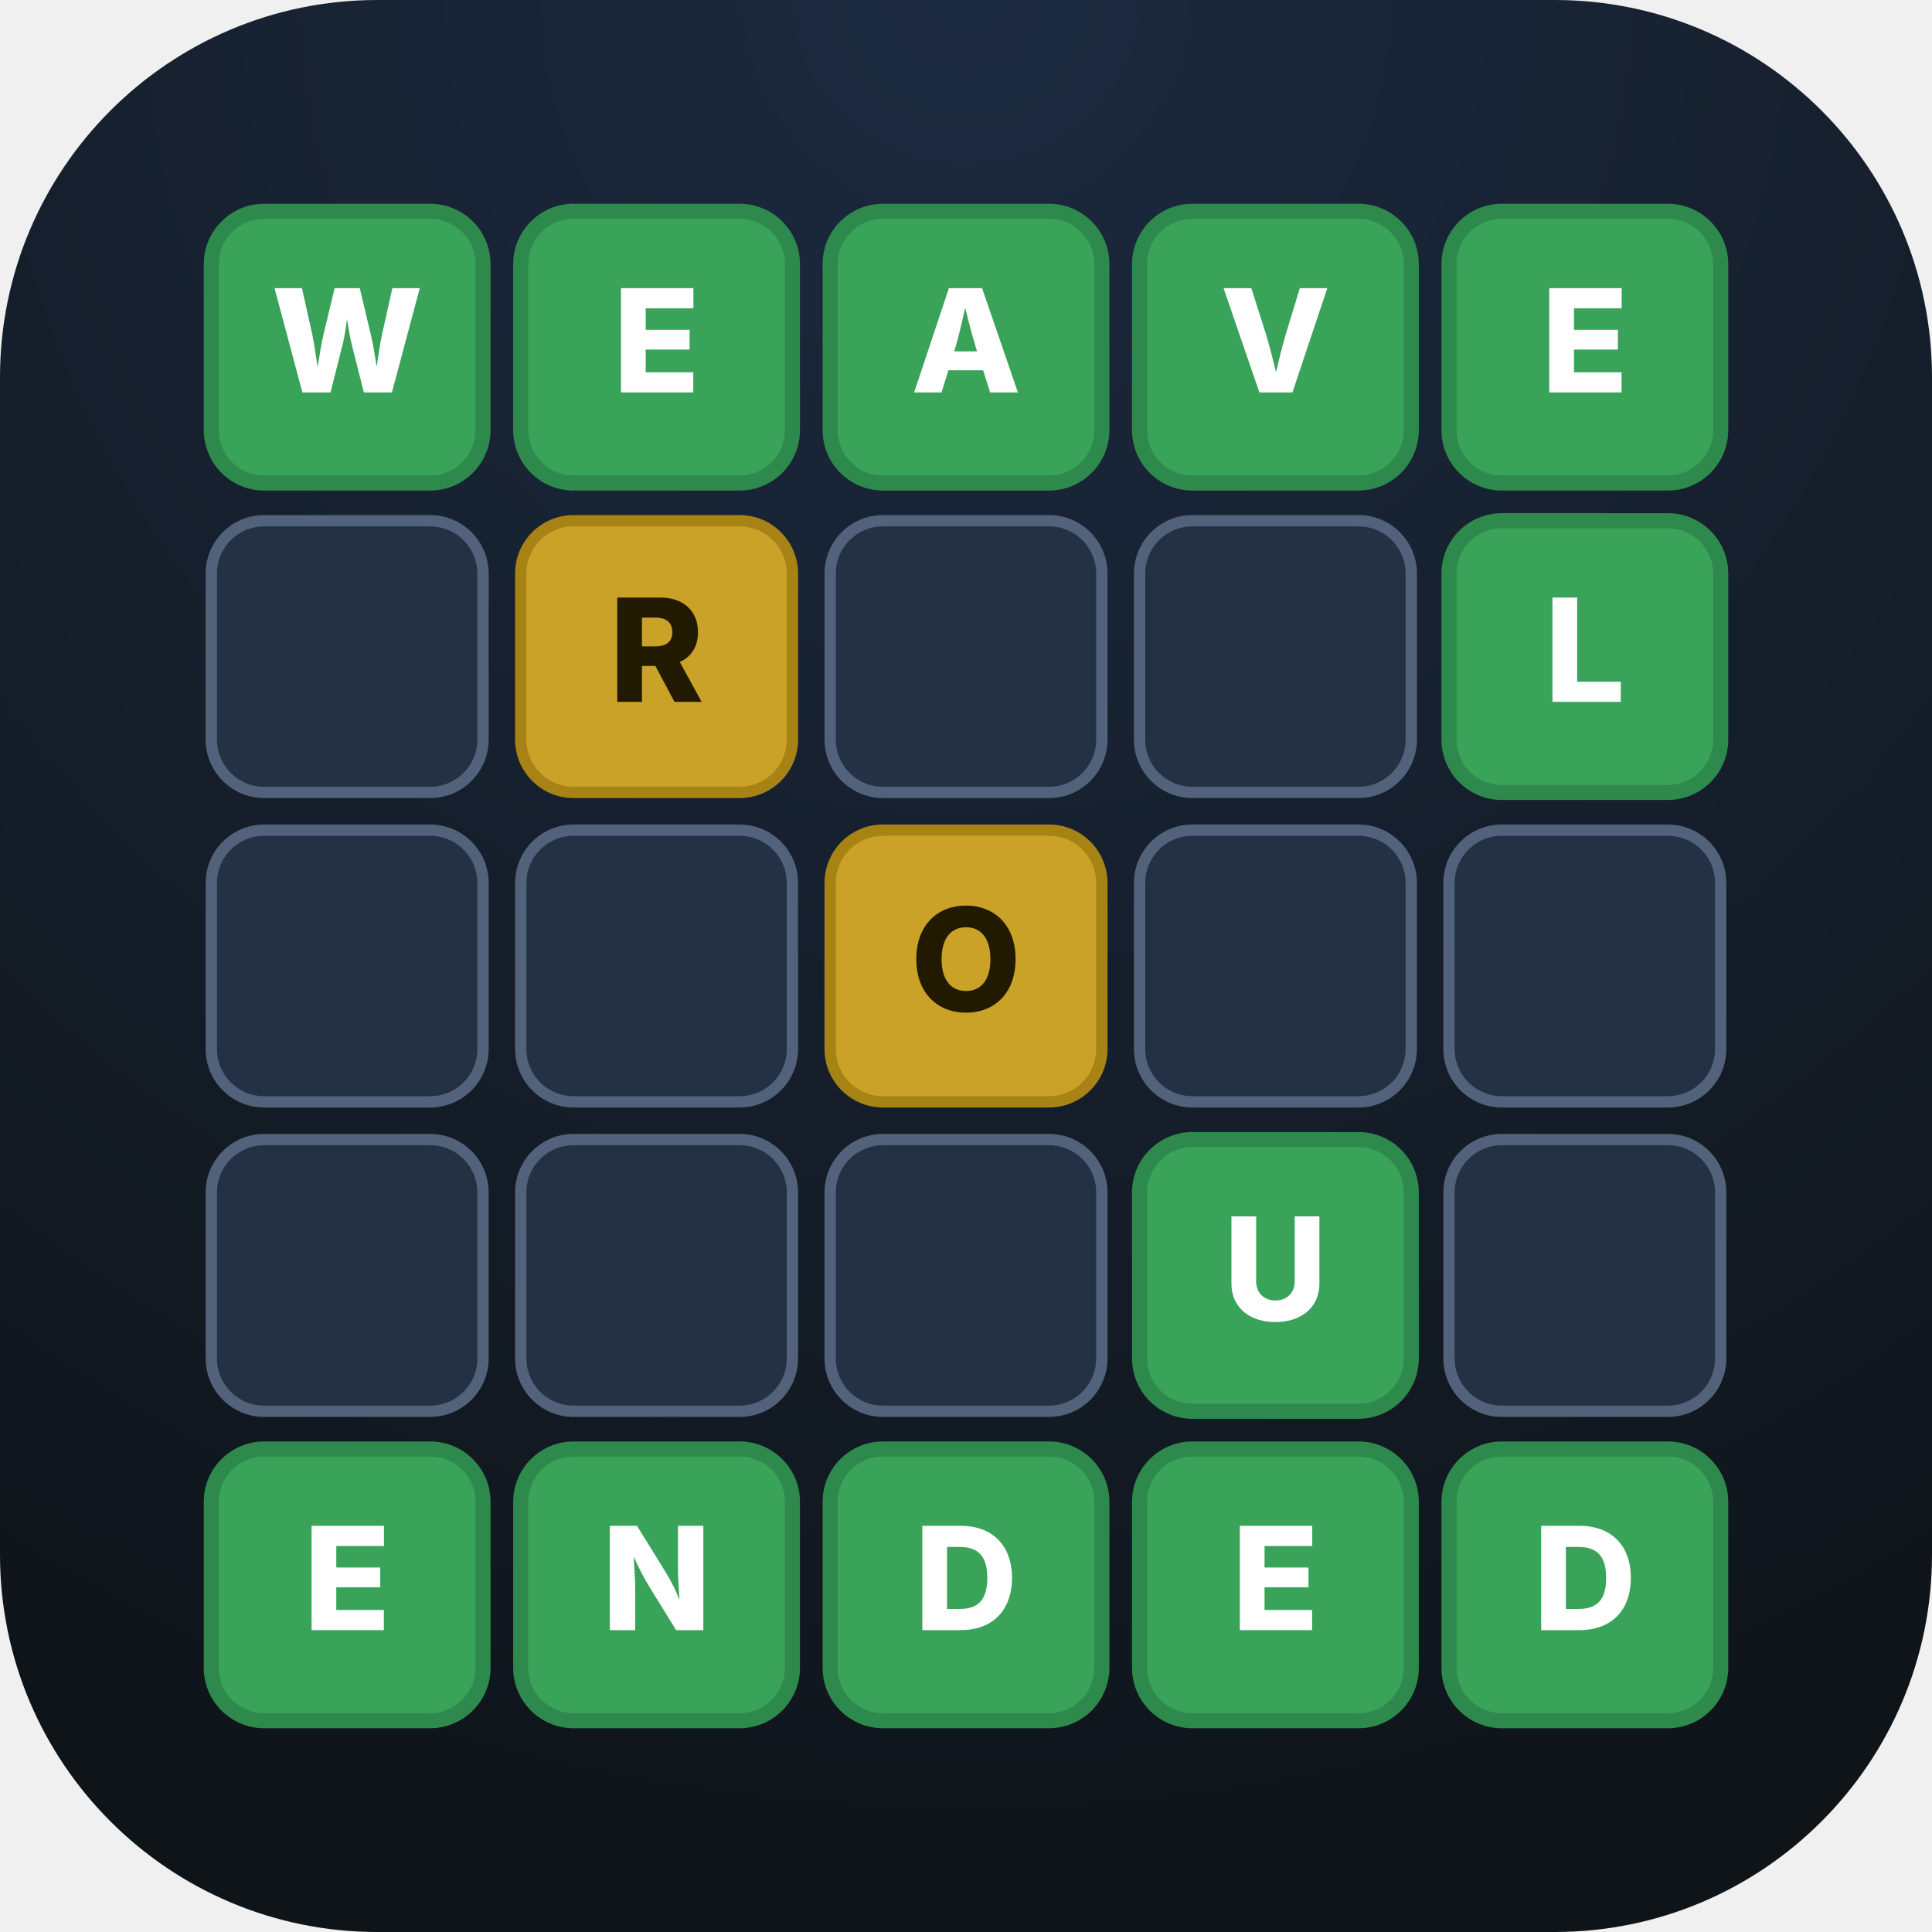
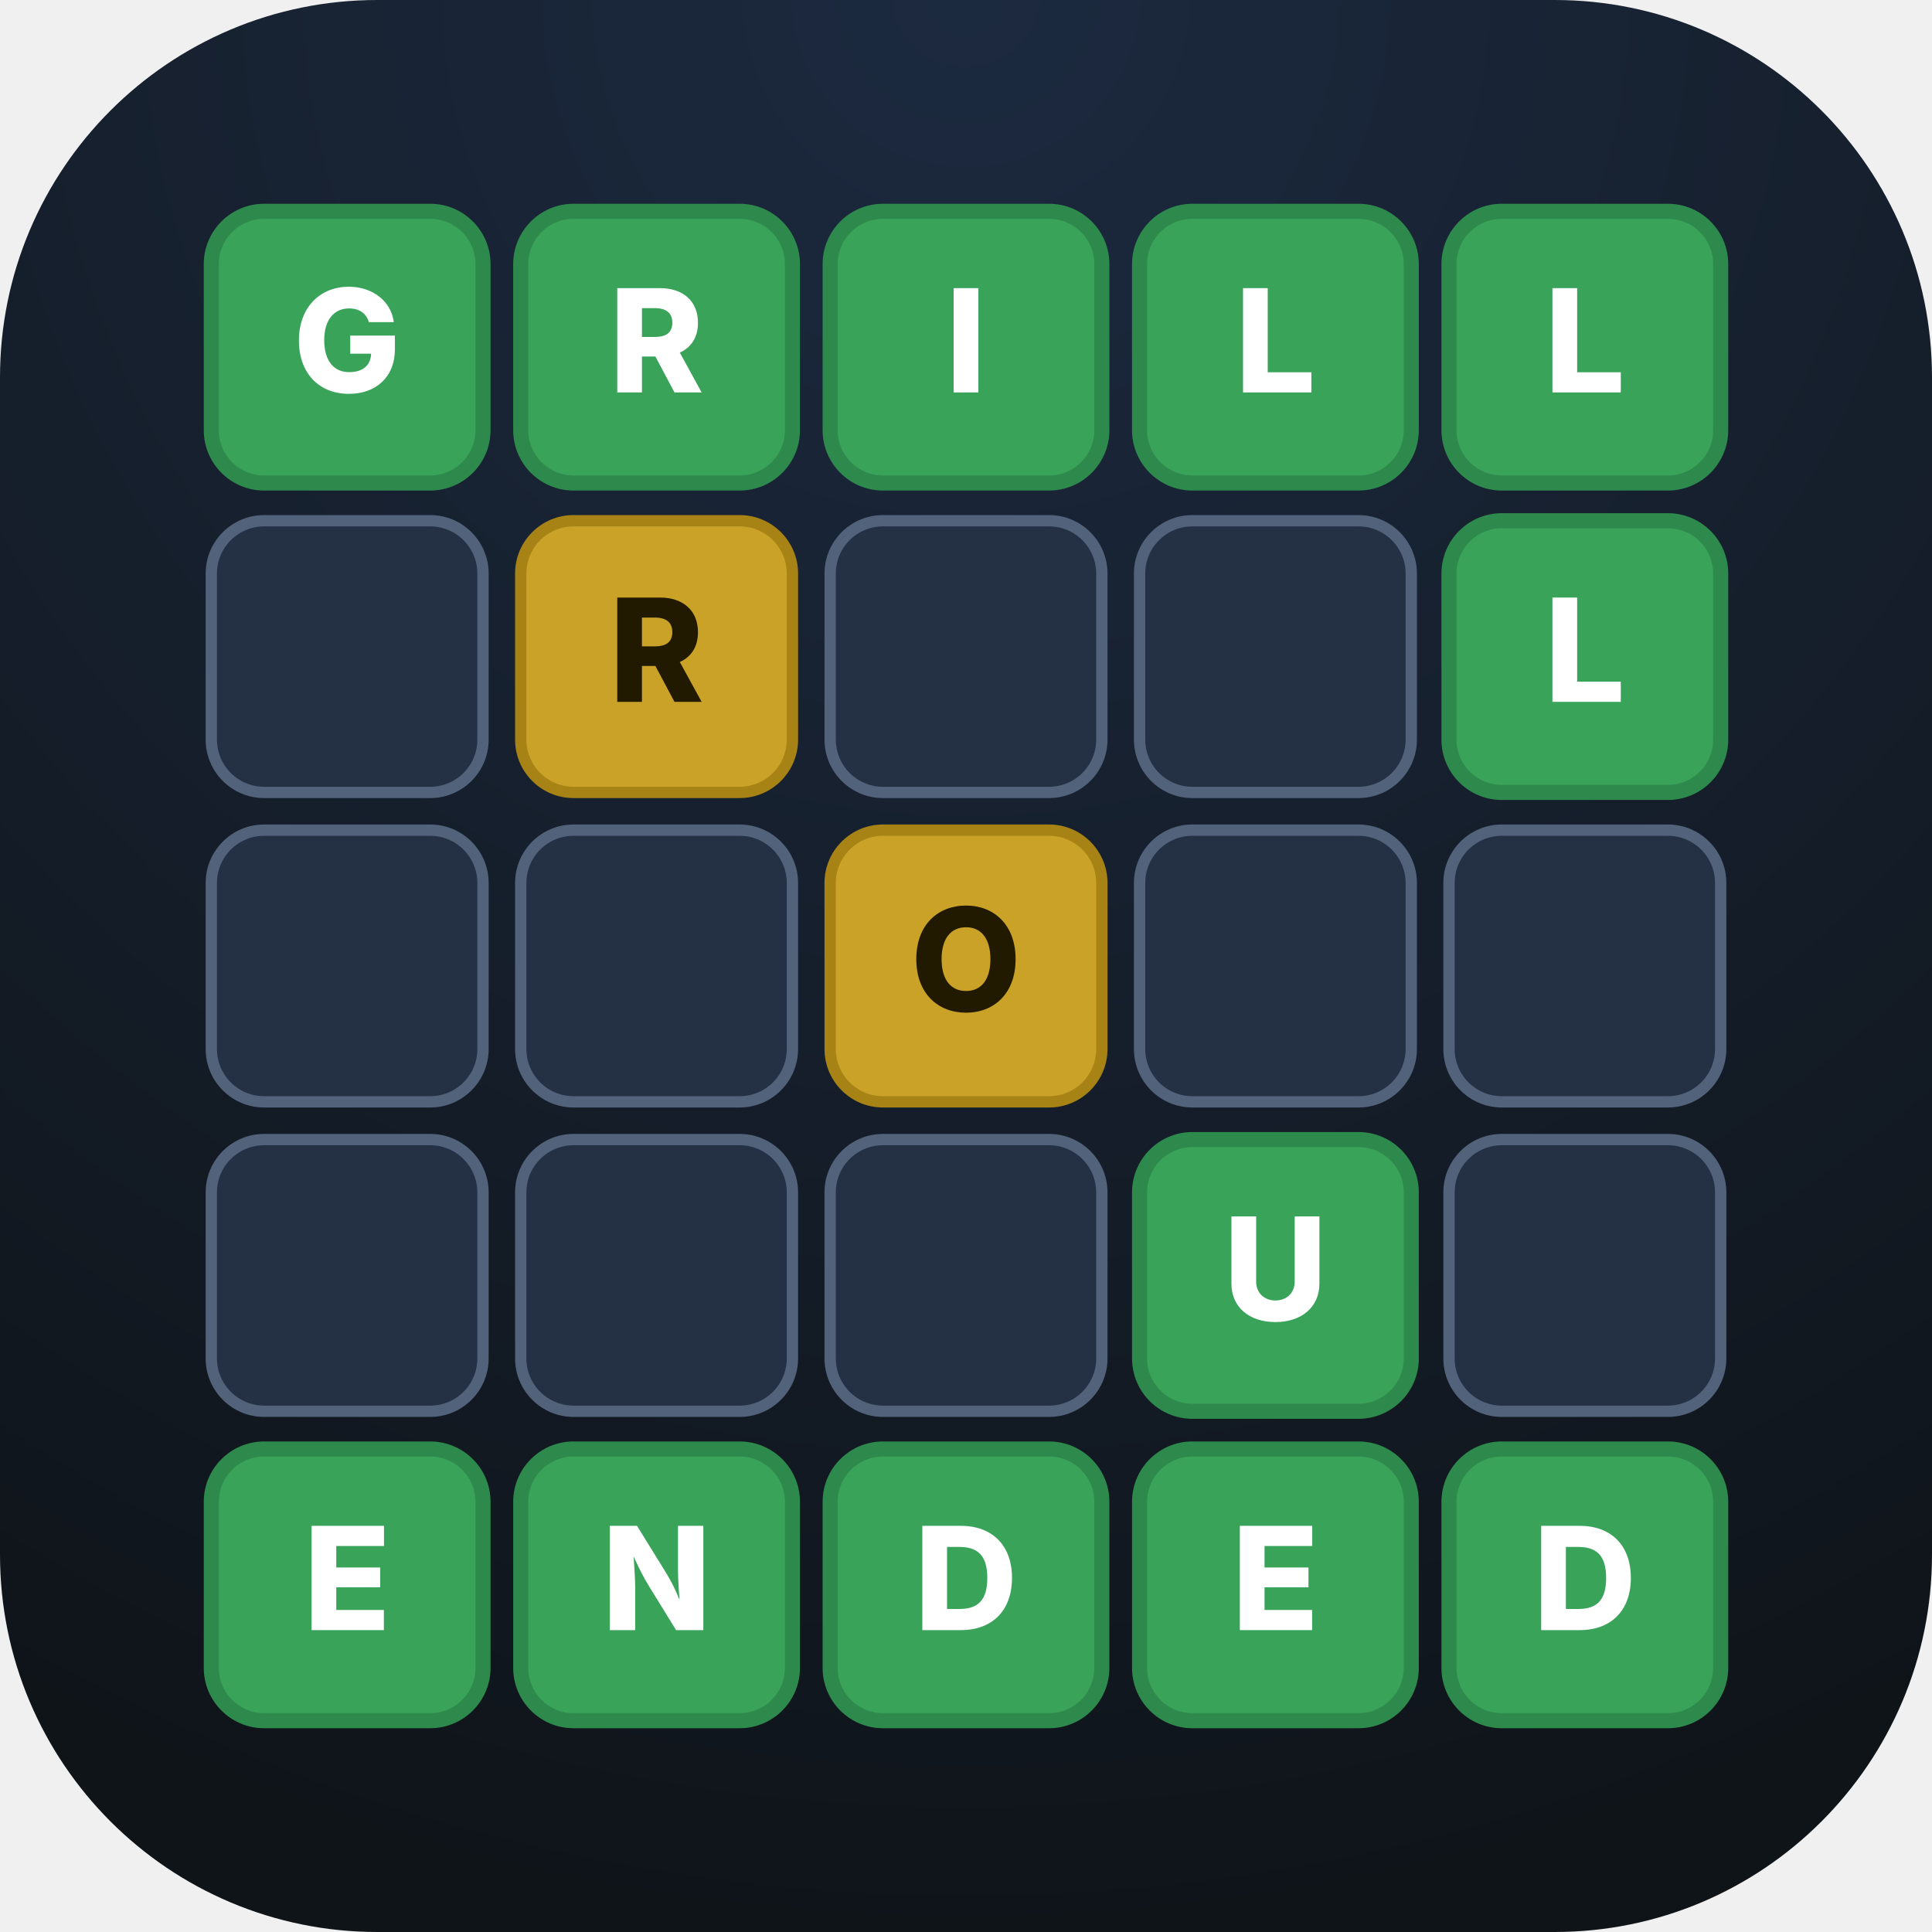
<svg xmlns="http://www.w3.org/2000/svg" viewBox="0 0 512 512" width="100%" height="100%">
  <defs>
    <radialGradient id="bg" cx="50%" cy="0%" r="100%">
      <stop offset="0%" stop-color="#1c2a40" />
      <stop offset="100%" stop-color="#0f1419" />
    </radialGradient>
  </defs>
  <rect width="512" height="512" rx="100" fill="url(#bg)" />
  <g transform="translate(56, 56)">
    <rect x="0" y="0" width="72" height="72" rx="14" fill="#3aa35a" stroke="#2e8a4c" stroke-width="4" />
-     <text x="36" y="48" fill="#ffffff" font-family="system-ui, -apple-system, sans-serif" font-weight="800" font-size="38" text-anchor="middle">W</text>
+     <text x="36" y="48" fill="#ffffff" font-family="system-ui, -apple-system, sans-serif" font-weight="800" font-size="38" text-anchor="middle">G</text>
    <rect x="82" y="0" width="72" height="72" rx="14" fill="#3aa35a" stroke="#2e8a4c" stroke-width="4" />
-     <text x="118" y="48" fill="#ffffff" font-family="system-ui, -apple-system, sans-serif" font-weight="800" font-size="38" text-anchor="middle">E</text>
+     <text x="118" y="48" fill="#ffffff" font-family="system-ui, -apple-system, sans-serif" font-weight="800" font-size="38" text-anchor="middle">R</text>
    <rect x="164" y="0" width="72" height="72" rx="14" fill="#3aa35a" stroke="#2e8a4c" stroke-width="4" />
-     <text x="200" y="48" fill="#ffffff" font-family="system-ui, -apple-system, sans-serif" font-weight="800" font-size="38" text-anchor="middle">A</text>
+     <text x="200" y="48" fill="#ffffff" font-family="system-ui, -apple-system, sans-serif" font-weight="800" font-size="38" text-anchor="middle">I</text>
    <rect x="246" y="0" width="72" height="72" rx="14" fill="#3aa35a" stroke="#2e8a4c" stroke-width="4" />
-     <text x="282" y="48" fill="#ffffff" font-family="system-ui, -apple-system, sans-serif" font-weight="800" font-size="38" text-anchor="middle">V</text>
+     <text x="282" y="48" fill="#ffffff" font-family="system-ui, -apple-system, sans-serif" font-weight="800" font-size="38" text-anchor="middle">L</text>
    <rect x="328" y="0" width="72" height="72" rx="14" fill="#3aa35a" stroke="#2e8a4c" stroke-width="4" />
-     <text x="364" y="48" fill="#ffffff" font-family="system-ui, -apple-system, sans-serif" font-weight="800" font-size="38" text-anchor="middle">E</text>
+     <text x="364" y="48" fill="#ffffff" font-family="system-ui, -apple-system, sans-serif" font-weight="800" font-size="38" text-anchor="middle">L</text>
    <rect x="0" y="82" width="72" height="72" rx="14" fill="#243044" stroke="#52627a" stroke-width="3" />
    <rect x="82" y="82" width="72" height="72" rx="14" fill="#c9a227" stroke="#a78316" stroke-width="3" />
    <text x="118" y="130" fill="#211900" font-family="system-ui, -apple-system, sans-serif" font-weight="800" font-size="38" text-anchor="middle">R</text>
    <rect x="164" y="82" width="72" height="72" rx="14" fill="#243044" stroke="#52627a" stroke-width="3" />
    <rect x="246" y="82" width="72" height="72" rx="14" fill="#243044" stroke="#52627a" stroke-width="3" />
    <rect x="328" y="82" width="72" height="72" rx="14" fill="#3aa35a" stroke="#2e8a4c" stroke-width="4" />
    <text x="364" y="130" fill="#ffffff" font-family="system-ui, -apple-system, sans-serif" font-weight="800" font-size="38" text-anchor="middle">L</text>
    <rect x="0" y="164" width="72" height="72" rx="14" fill="#243044" stroke="#52627a" stroke-width="3" />
    <rect x="82" y="164" width="72" height="72" rx="14" fill="#243044" stroke="#52627a" stroke-width="3" />
    <rect x="164" y="164" width="72" height="72" rx="14" fill="#c9a227" stroke="#a78316" stroke-width="3" />
    <text x="200" y="212" fill="#211900" font-family="system-ui, -apple-system, sans-serif" font-weight="800" font-size="38" text-anchor="middle">O</text>
    <rect x="246" y="164" width="72" height="72" rx="14" fill="#243044" stroke="#52627a" stroke-width="3" />
    <rect x="328" y="164" width="72" height="72" rx="14" fill="#243044" stroke="#52627a" stroke-width="3" />
    <rect x="0" y="246" width="72" height="72" rx="14" fill="#243044" stroke="#52627a" stroke-width="3" />
    <rect x="82" y="246" width="72" height="72" rx="14" fill="#243044" stroke="#52627a" stroke-width="3" />
    <rect x="164" y="246" width="72" height="72" rx="14" fill="#243044" stroke="#52627a" stroke-width="3" />
    <rect x="246" y="246" width="72" height="72" rx="14" fill="#3aa35a" stroke="#2e8a4c" stroke-width="4" />
    <text x="282" y="294" fill="#ffffff" font-family="system-ui, -apple-system, sans-serif" font-weight="800" font-size="38" text-anchor="middle">U</text>
    <rect x="328" y="246" width="72" height="72" rx="14" fill="#243044" stroke="#52627a" stroke-width="3" />
    <rect x="0" y="328" width="72" height="72" rx="14" fill="#3aa35a" stroke="#2e8a4c" stroke-width="4" />
    <text x="36" y="376" fill="#ffffff" font-family="system-ui, -apple-system, sans-serif" font-weight="800" font-size="38" text-anchor="middle">E</text>
    <rect x="82" y="328" width="72" height="72" rx="14" fill="#3aa35a" stroke="#2e8a4c" stroke-width="4" />
    <text x="118" y="376" fill="#ffffff" font-family="system-ui, -apple-system, sans-serif" font-weight="800" font-size="38" text-anchor="middle">N</text>
    <rect x="164" y="328" width="72" height="72" rx="14" fill="#3aa35a" stroke="#2e8a4c" stroke-width="4" />
    <text x="200" y="376" fill="#ffffff" font-family="system-ui, -apple-system, sans-serif" font-weight="800" font-size="38" text-anchor="middle">D</text>
    <rect x="246" y="328" width="72" height="72" rx="14" fill="#3aa35a" stroke="#2e8a4c" stroke-width="4" />
    <text x="282" y="376" fill="#ffffff" font-family="system-ui, -apple-system, sans-serif" font-weight="800" font-size="38" text-anchor="middle">E</text>
    <rect x="328" y="328" width="72" height="72" rx="14" fill="#3aa35a" stroke="#2e8a4c" stroke-width="4" />
    <text x="364" y="376" fill="#ffffff" font-family="system-ui, -apple-system, sans-serif" font-weight="800" font-size="38" text-anchor="middle">D</text>
  </g>
</svg>
